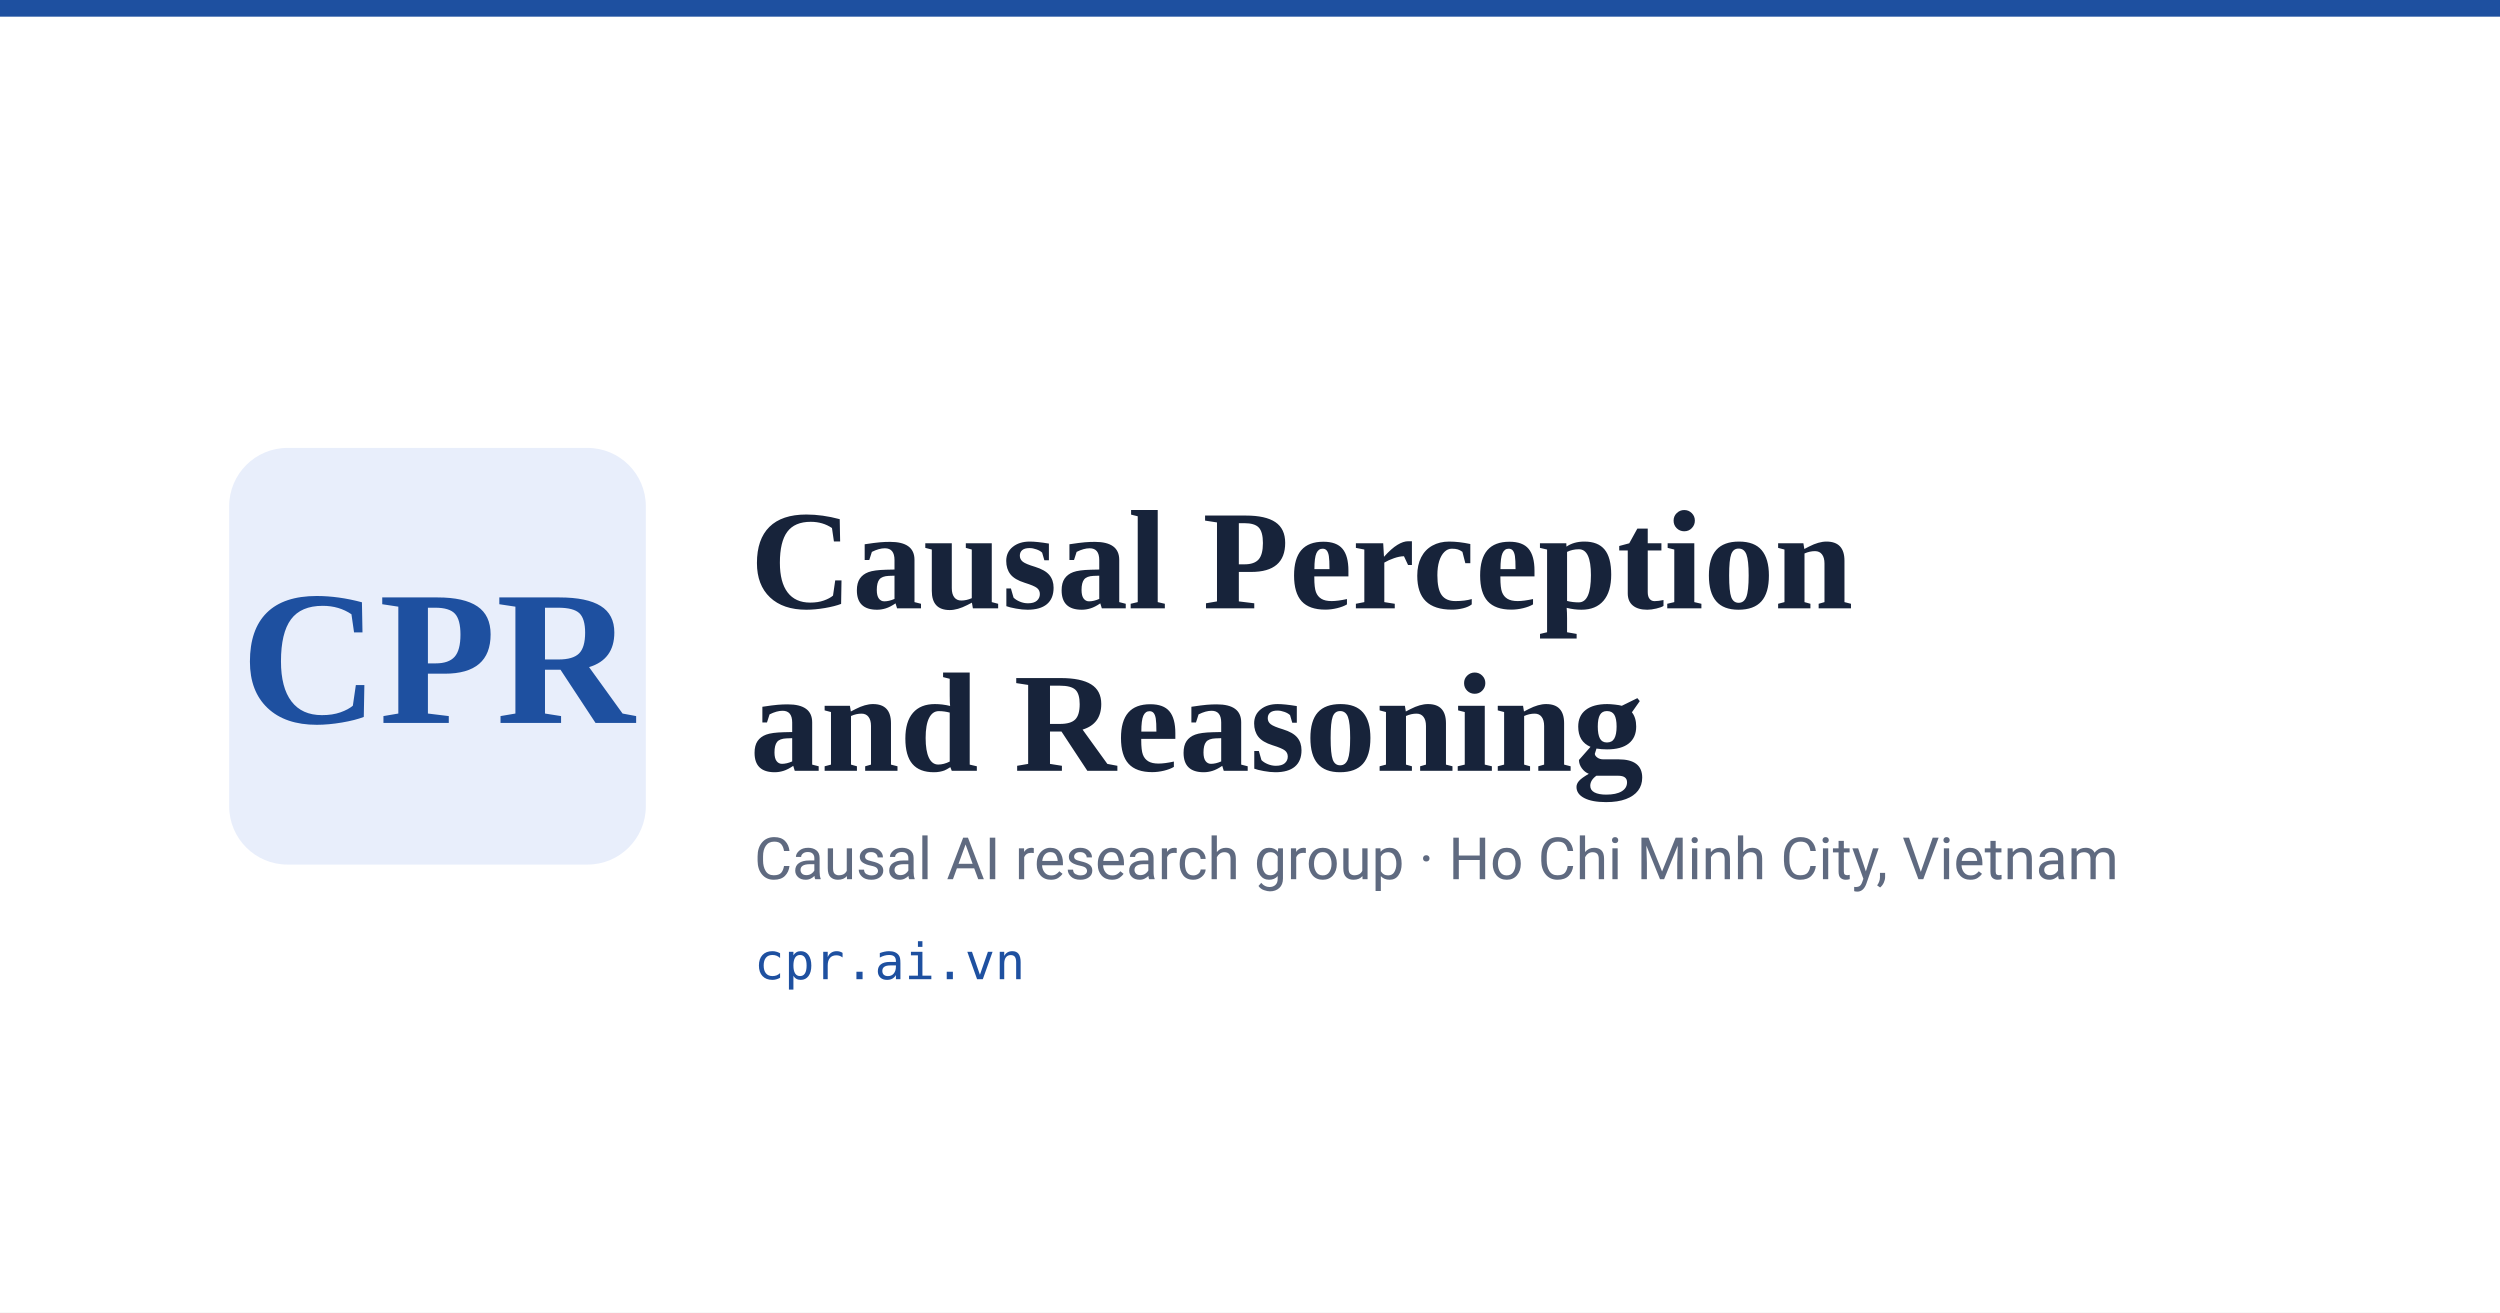
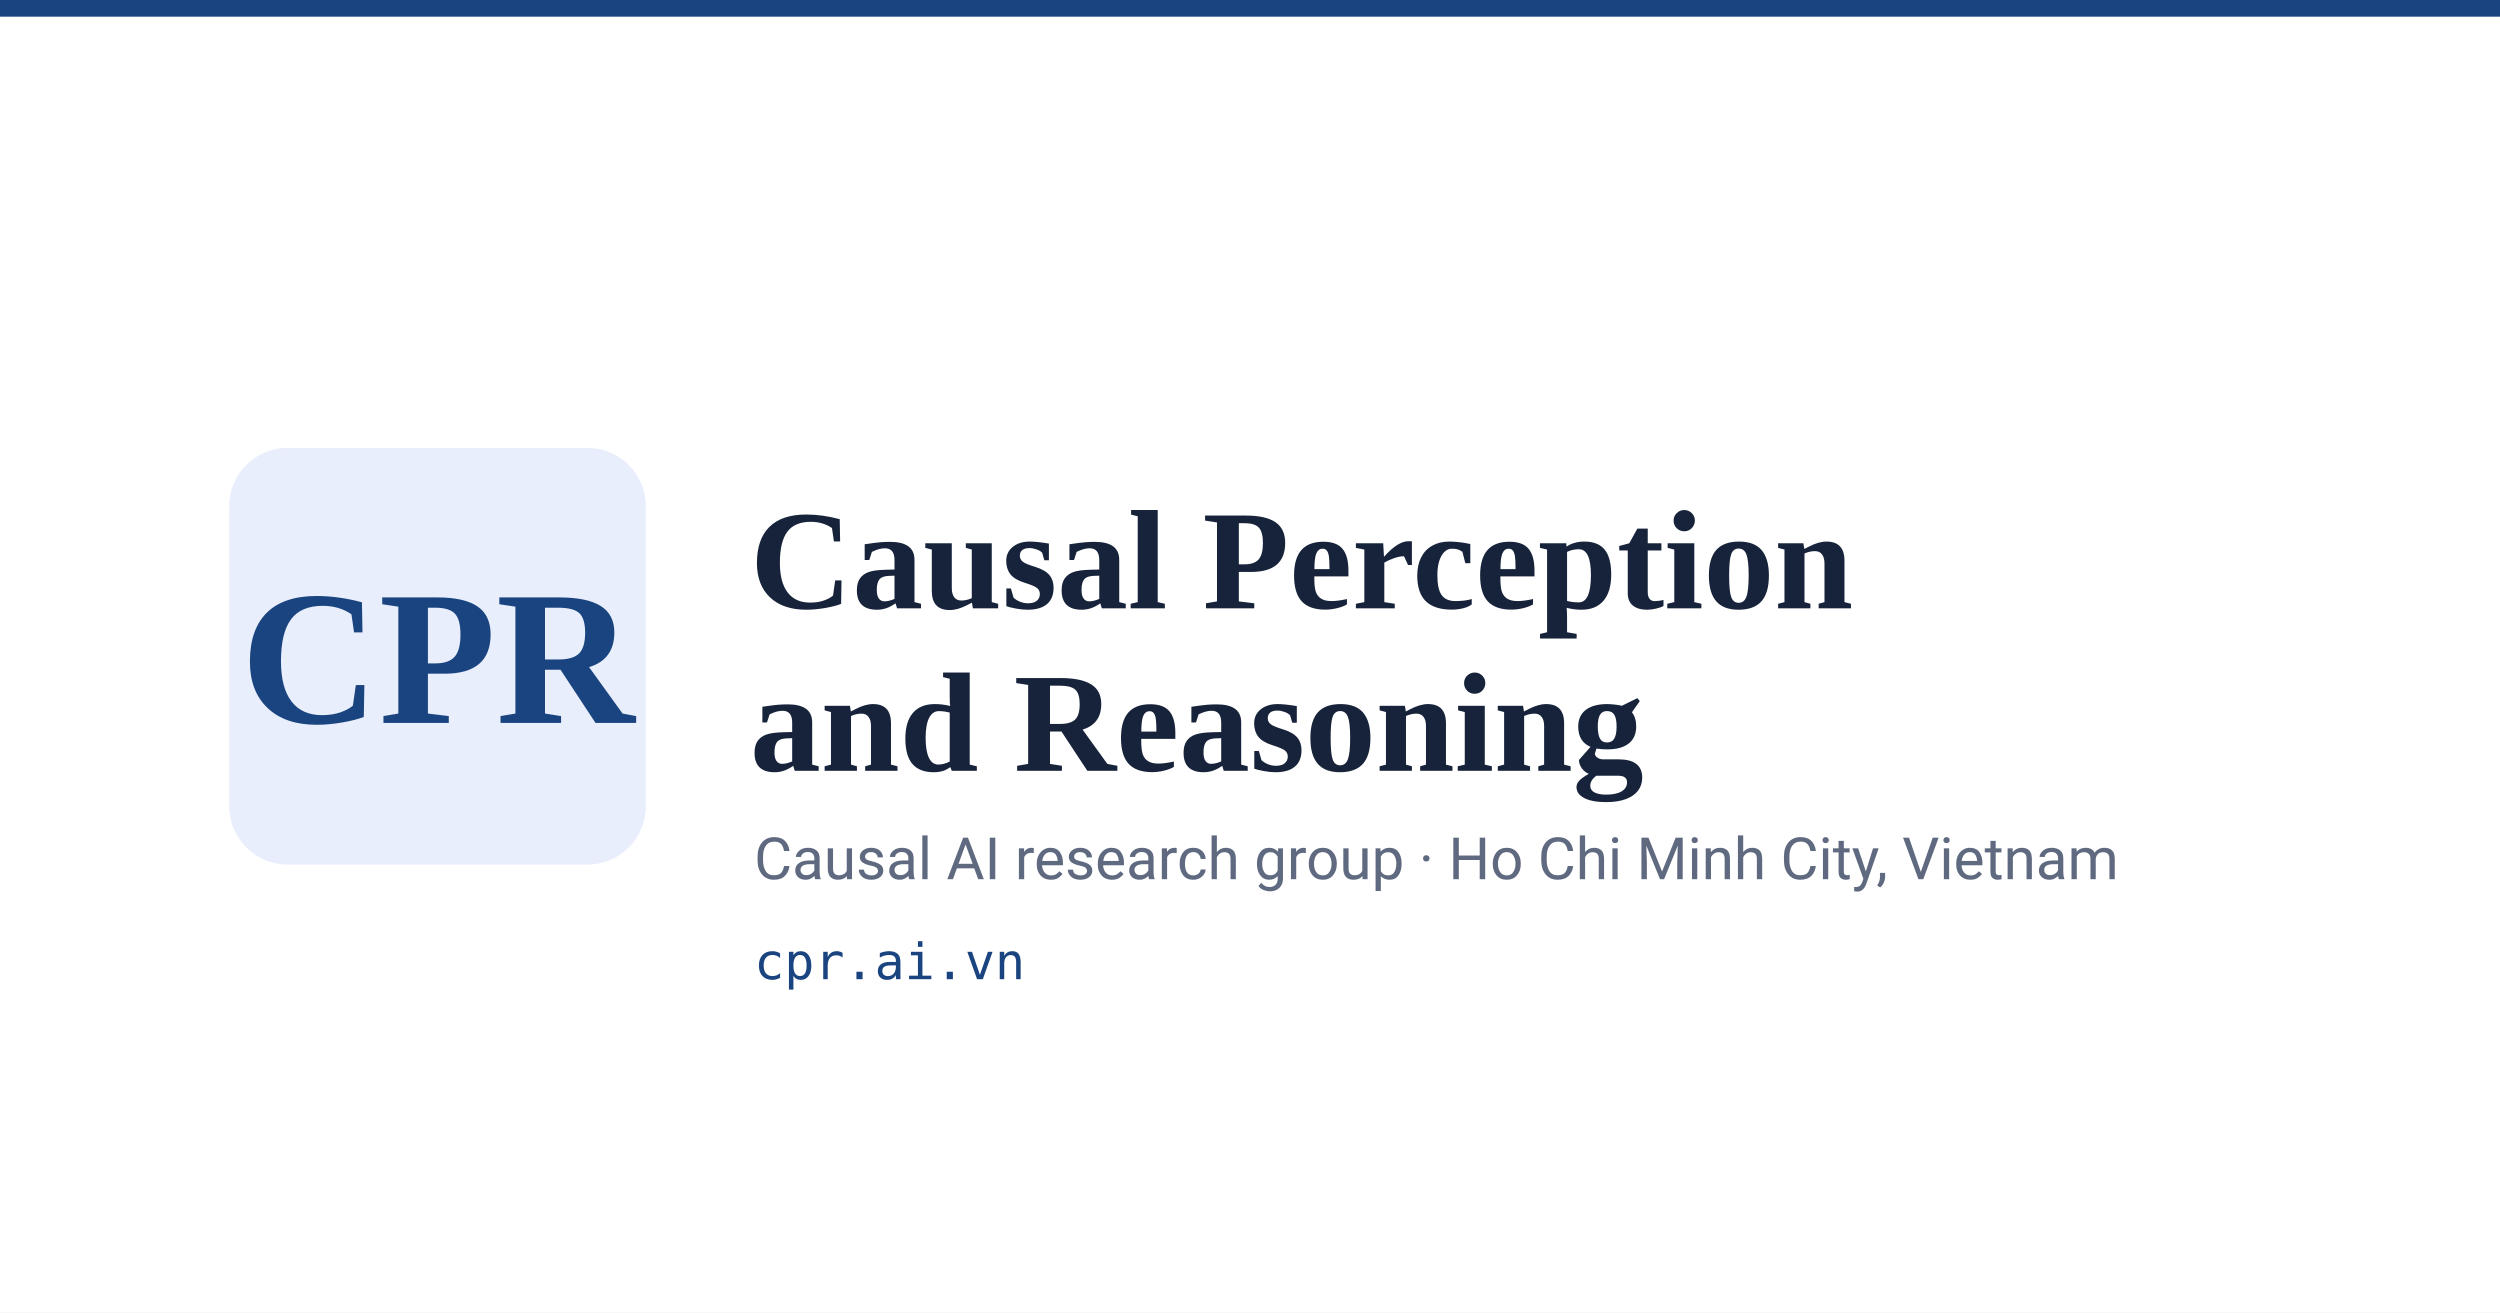
<svg xmlns="http://www.w3.org/2000/svg" viewBox="0 0 1200 630" role="img" aria-labelledby="og-t">
  <rect width="1200" height="630" fill="#ffffff" />
-   <rect width="1200" height="8" fill="#1e50a0" />
+   <rect width="1200" height="8" fill="#1a4480" />
  <rect x="110" y="215" width="200" height="200" rx="28" fill="#e8eefb" />
-   <text x="210" y="347" text-anchor="middle" font-family="'Roboto Slab', Georgia, 'Times New Roman', serif" font-size="92" font-weight="800" fill="#1e50a0">CPR</text>
+   <text x="210" y="347" text-anchor="middle" font-family="'Roboto Slab', Georgia, 'Times New Roman', serif" font-size="92" font-weight="800" fill="#1a4480">CPR</text>
  <text x="360" y="292" font-family="'Roboto Slab', Georgia, 'Times New Roman', serif" font-size="68" font-weight="700" fill="#17233a">Causal Perception</text>
  <text x="360" y="370" font-family="'Roboto Slab', Georgia, 'Times New Roman', serif" font-size="68" font-weight="700" fill="#17233a">and Reasoning</text>
  <text x="362" y="422" font-family="Roboto, Helvetica, Arial, sans-serif" font-size="28" fill="#5f6a80">Causal AI research group · Ho Chi Minh City, Vietnam</text>
-   <text x="362" y="470" font-family="'Roboto Mono', 'JetBrains Mono', monospace" font-size="24" fill="#1e50a0">cpr.ai.vn</text>
+   <text x="362" y="470" font-family="'Roboto Mono', 'JetBrains Mono', monospace" font-size="24" fill="#1a4480">cpr.ai.vn</text>
</svg>
